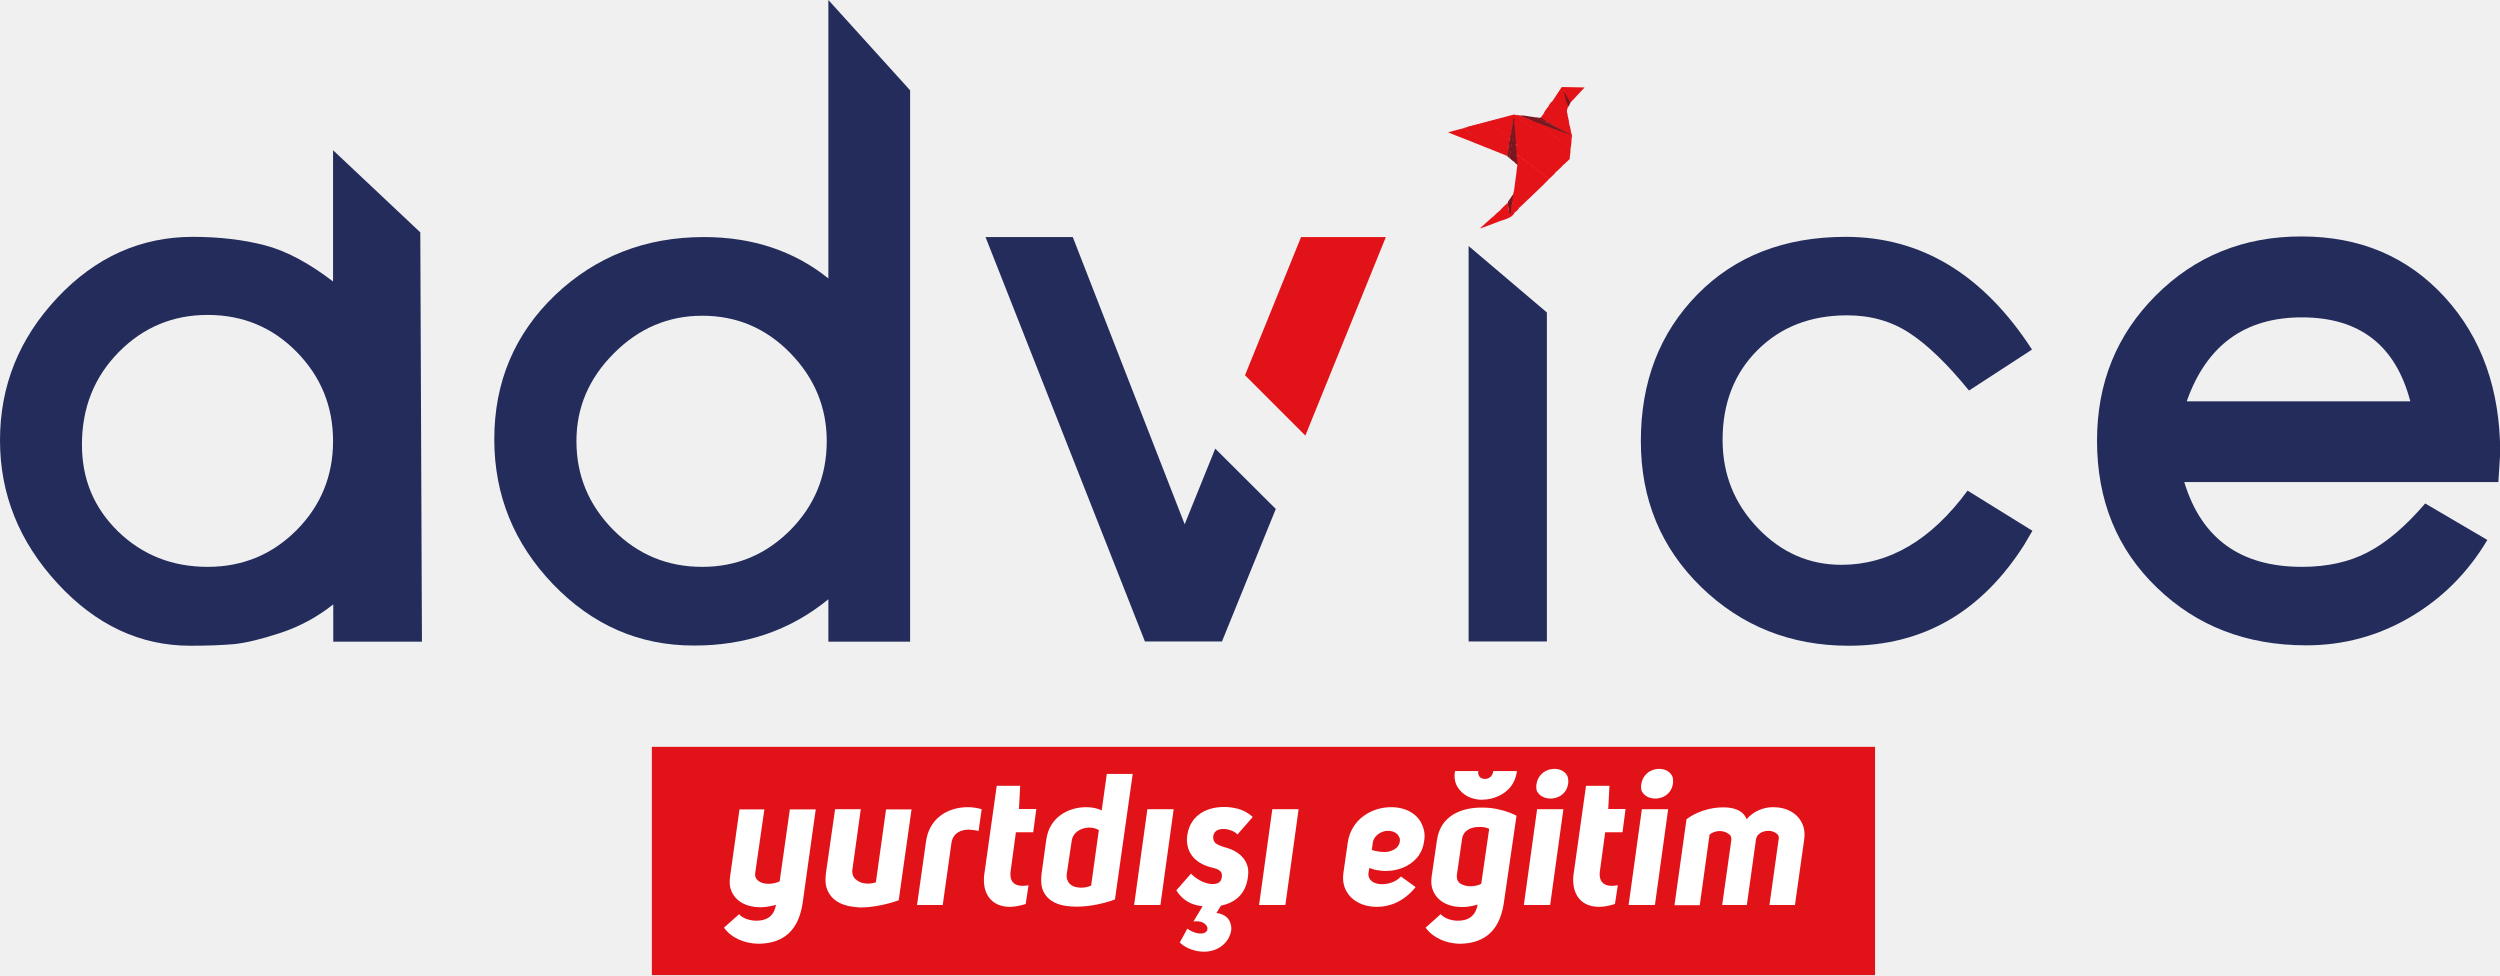
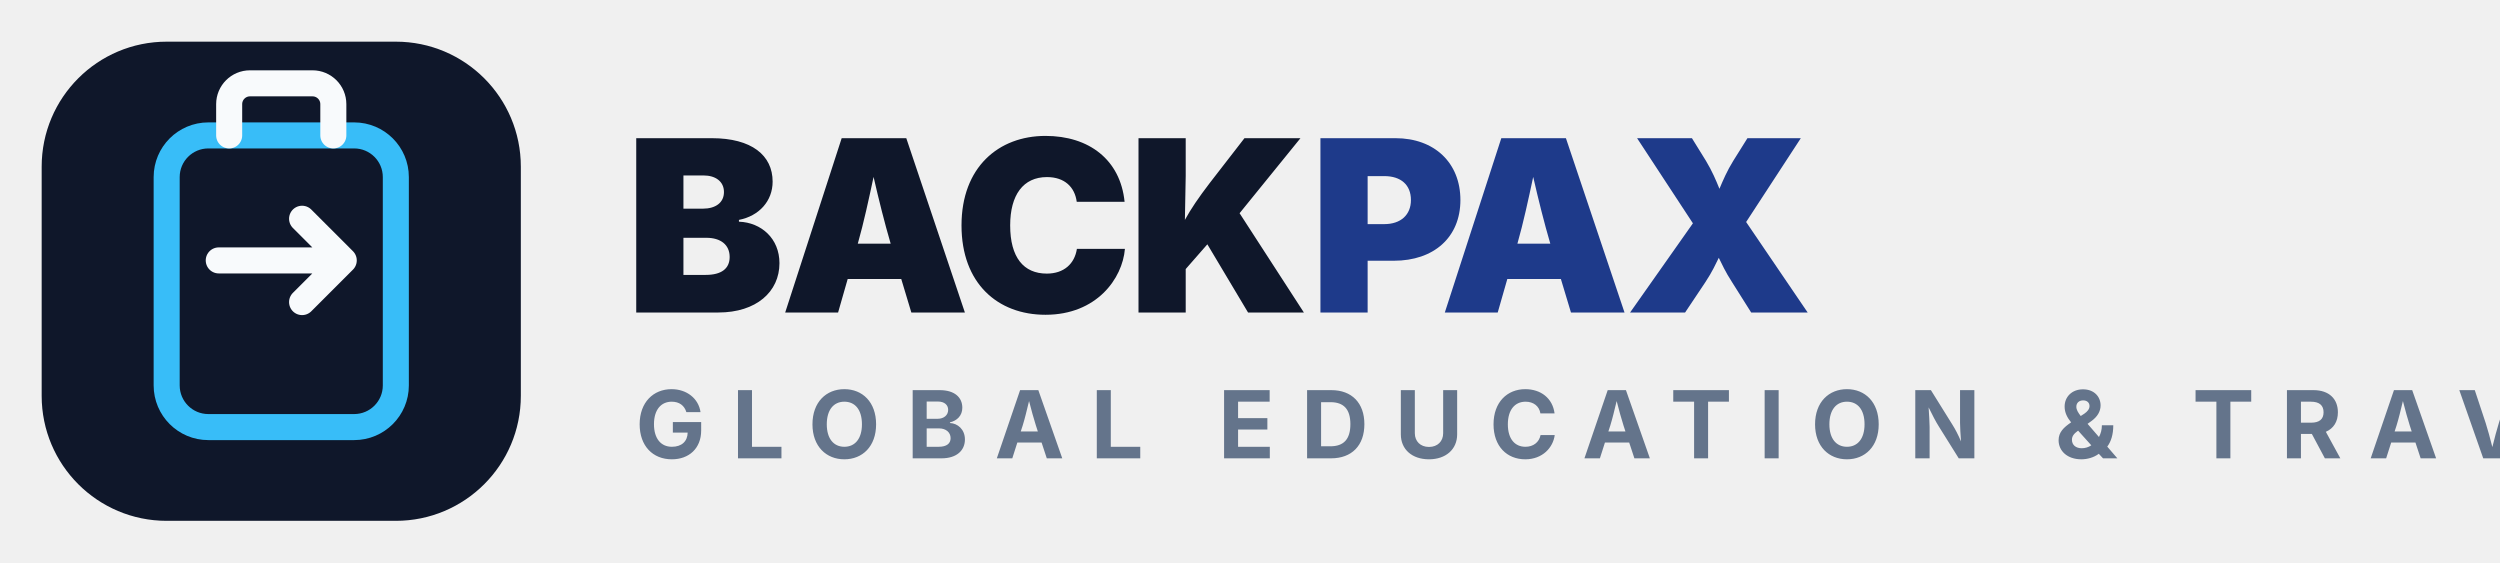
- <svg xmlns="http://www.w3.org/2000/svg" version="1.1" id="katman_1" x="0px" y="0px" viewBox="0 0 1226.5 478.4" style="enable-background:new 0 0 1226.5 478.4;" xml:space="preserve">
-   <style type="text/css">
- 	.st0{fill:#232C5B;}
- 	.st1{fill:#E21318;}
- 	.st2{fill:#FFFFFF;}
- 	.st3{fill:#E31318;}
- 	.st4{fill:#7A161E;}
- </style>
-   <g>
-     <path class="st0" d="M163.4,73.7l42.8,40.3l0.8,200.8h-43.5v-18.3c-7.8,6.2-16.5,10.9-25.9,14c-9.4,3.1-17,4.9-22.7,5.5   c-5.7,0.5-12.9,0.8-21.5,0.8c-24.7,0-46.4-10.2-65.2-30.6C9.4,265.8,0,242.4,0,216c0-26.7,9.4-50,28.1-69.9s40.9-29.9,66.5-29.9   c13,0,24.7,1.4,35.2,4.1c10.5,2.7,21.7,8.7,33.6,17.8V73.7z M101.9,278.1c17.1,0,31.6-6,43.6-18c11.9-12,17.9-26.6,17.9-43.7   c0-17.1-6-31.7-17.9-43.8c-11.9-12.1-26.5-18.1-43.6-18.1c-17.1,0-31.7,6.1-43.7,18.3c-12,12.2-18,27.3-18,45.4   c0,16.9,5.9,31,17.8,42.6C69.9,272.3,84.5,278.1,101.9,278.1z" />
-     <path class="st0" d="M345.3,116.3c23.9,0,44.3,6.8,61.1,20.3V0l40.1,44.3v270.5h-40.1V294c-18.7,15.3-40.7,22.8-66.1,22.7   c-26.7,0-49.6-10-68.9-30c-19.2-20-28.9-43.7-28.9-71.2c0-28,9.9-51.6,29.8-70.7C292.2,125.9,316.5,116.3,345.3,116.3z    M344.5,278.1c16.9,0,31.2-6,43.2-18c11.9-12,17.9-26.6,17.9-43.7c0-16.6-6-31-17.9-43.2c-11.9-12.2-26.3-18.3-43.2-18.3   c-16.6,0-31,6.1-43.3,18.4c-12.3,12.3-18.4,26.6-18.4,43.1c0,16.9,6,31.3,18,43.5C312.9,272.1,327.4,278.1,344.5,278.1z" />
-     <path class="st0" d="M758.9,153.3v161.4h-38.4V120.7L758.9,153.3z" />
-     <path class="st0" d="M993,267.4c-21,32.9-49.6,49.4-86,49.4c-28.5,0-52.6-9.6-72.4-28.8c-19.7-19.2-29.6-43-29.6-71.6   c0-29.1,9.2-53,27.7-71.9c18.4-18.8,42.7-28.3,72.8-28.3c37,0,67.5,18.4,91.4,55.3l-30.9,20.1c-10.6-13-20.3-22.4-29.2-28.2   c-8.8-5.8-19-8.7-30.6-8.7c-17.9,0-32.6,5.7-44,17.1c-11.4,11.4-17.1,26.1-17.1,44c0,16.9,5.8,31.3,17.3,43.3   c11.5,12,25.2,18,41,18c23.4,0,44-12.1,61.9-36.4l31.8,19.7L993,267.4z" />
-     <path class="st0" d="M1225.7,236.5h-154.1c8.4,27.7,27.6,41.6,57.7,41.6c12.5,0,23.3-2.4,32.4-7.2c9.2-4.8,18.5-12.7,28.1-23.9   l30.5,17.9c-9.6,16.1-22.2,28.7-37.9,37.9c-15.7,9.2-32.7,13.8-50.9,13.8c-29.3,0-53.8-9.4-73.3-28.3   c-19.6-18.8-29.4-42.9-29.4-72.1c0-28.3,9.6-52,28.9-71.3c19.2-19.2,43-28.9,71.3-28.9c28.8,0,52.2,9.9,70.4,29.8   c18.1,19.8,27.2,45.4,27.2,76.5L1225.7,236.5z M1129.3,155.7c-28,0-46.8,13.7-56.5,41.2h109.7   C1175.3,169.4,1157.6,155.7,1129.3,155.7z" />
-     <rect x="319.8" y="366.4" class="st1" width="600.1" height="112" />
-     <path class="st2" d="M355.2,455.1l7.4-6.6c1.8,2.1,5.3,3.2,8.5,3.2c4.7,0,8.6-1.9,9.6-7.8c-2.5,0.7-5.2,1.2-7.6,1.2   c-6.7,0-12.5-2.8-14.5-8.6c-0.5-1.2-0.6-2.5-0.6-4.1c0-0.8,0.1-1.6,0.2-2.5l4.6-32.8h12.2l-4.5,31.2c-0.5,3.5,2.8,5.3,6.5,5.3   c1.9,0,3.9-0.4,5.5-1.2l5-35.3h12.7l-6.5,46.4c-2.4,15.2-11.7,19.5-21.9,19.5C365.2,462.8,358.8,460.2,355.2,455.1z" />
-     <path class="st2" d="M405.6,435.8c-0.5-1.4-0.6-2.9-0.6-4.6c0-1.1,0.1-2.3,0.3-3.5l4.4-30.7h12.6l-4.1,29.5   c-0.1,0.3-0.1,0.6-0.1,0.9c0,1.7,0.6,3.2,2,4.2c1.5,1.3,3.4,1.9,5.5,1.9c1.4,0,2.7-0.2,4.1-0.6l5-35.8h12.5l-6.3,44.6   c-5.5,1.9-12.4,3.5-18.8,3.5C414.3,444.9,407.9,442.5,405.6,435.8z" />
-     <path class="st2" d="M481.6,397l-1.5,10.7c-1.3-0.4-2.6-0.5-4.1-0.6c-0.3-0.1-0.5-0.1-0.8-0.1c-1.2,0-2.3,0.2-3.3,0.5   c-2.5,0.8-4.6,2.6-5.1,5.9l-4.3,30.6h-12.6l4.4-31.1c1.5-11.2,10.4-16.9,20.5-16.9C476.7,396,479.5,396.3,481.6,397z" />
-     <path class="st2" d="M483,435.1c-0.2-1.1-0.3-2.2-0.3-3.4c0-1.4,0.1-2.7,0.4-4.2l5.9-42h11.5l-0.6,11.4h8.5l-1.5,11.4h-8.5   l-2.6,19.2c-0.1,0.6-0.1,1.2-0.1,1.6c0,1.9,0.6,3.3,1.8,4.3c1,0.8,2.5,1.2,4.2,1.2c0.9,0,1.9-0.1,2.9-0.3l-1.4,9.2   c-2.9,0.9-5.5,1.4-7.9,1.4C488.7,444.8,484.3,441.4,483,435.1z" />
-     <path class="st2" d="M511,428.6l2.3-16.6c1.5-11.2,10.9-16,19.6-16c2.8,0,5.4,0.5,7.6,1.6l2.5-17.9h12.7l-8.7,61.6   c-6.1,2.2-12.9,3.5-18.8,3.5c-7.6,0-14.2-1.9-16.7-8.4c-0.5-1.4-0.7-2.9-0.7-4.8C510.8,430.7,510.9,429.7,511,428.6z M525.8,412.4   l-2.4,16c-0.1,0.5-0.1,0.9-0.1,1.4c0,0.7,0.1,1.4,0.4,2c0.9,2.7,3.7,3.7,6.9,3.7c1.7,0,3.3-0.4,4.7-1l3.8-27.3   c-1.4-0.7-2.7-1.2-4.8-1.2C530.7,406.1,526.5,408,525.8,412.4z" />
-     <path class="st2" d="M569.3,444h-12.9l6.5-47h12.9L569.3,444z" />
-     <path class="st2" d="M612.2,430.5c-1.1,8.1-6.2,12.4-13.2,13.8l-2.2,3.6c4,0.5,6.4,2.7,7,5.6c0.2,0.6,0.3,1.3,0.3,1.9   c0,0.8-0.1,1.6-0.4,2.5c-1.3,4.5-5.8,9-13.1,9c-3.6,0-8.5-1.3-11.8-4.5l3.7-6.8c2.3,1.7,4.8,2.4,6.5,2.4c4,0,4.5-3.5,1.3-5.3   c-0.8-0.5-2-0.7-3.4-0.7c-0.5,0-0.9,0-1.4,0.1l4.5-7.5c-5.4-0.6-9.7-2.7-12.9-7.8l7.2-8.2c2.5,2.6,5.7,4.3,8.6,4.9   c1.5,0.3,2.7,0.3,3.9,0c1.1-0.3,1.8-0.9,2.2-1.7c0.3-0.8,0.5-1.5,0.5-2.1s-0.1-1.2-0.3-1.6c-0.5-1-1.8-1.8-3.9-2.3   c-8.5-1.8-12.4-6.8-12.9-12.3c-0.1-0.5-0.1-1.1-0.1-1.6c0-1.3,0.2-2.5,0.5-3.8c1.7-7.3,8-12.1,17.5-12.2h0.5c2,0,4.2,0.3,6.6,0.9   c2.6,0.7,5.1,2.1,7.2,4l-7.5,8.6c-1.2-1.4-3.8-2.5-6.4-2.7H600c-1,0-1.8,0.2-2.6,0.5c-1.1,0.5-1.8,1.4-2.1,2.6   c-0.1,0.4-0.1,0.7-0.1,1.1c0,0.9,0.3,1.7,0.8,2.4c0.8,0.9,2.4,1.6,4.6,2.3c4.5,1.1,9.4,3.6,11.2,8.7c0.5,1.2,0.6,2.5,0.6,3.9   C612.4,429,612.3,429.7,612.2,430.5z" />
-     <path class="st2" d="M630.6,444h-12.9l6.5-47h12.9L630.6,444z" />
-     <path class="st2" d="M659.7,435.4c-0.5-1.5-0.8-3.1-0.8-4.8c0-0.8,0.1-1.6,0.2-2.5l2.1-14.7c1.7-11.5,11.7-17.4,21.3-17.4   c7.3,0,13.5,3.4,15.6,9.7c0.5,1.4,0.8,2.8,0.8,4.5c0,0.9-0.1,1.9-0.3,2.9c-1,6.5-5.3,10.6-10.6,12.7c-2.6,1-5.3,1.5-8.1,1.5h-0.3   c-2.9-0.1-5.5-0.5-7.8-1.5l-0.4,2.3c-0.5,3.8,2.7,5.7,6.7,5.7c3.4,0,7.1-1.4,9.2-3.8l7.2,5.2c-5.8,7.2-12.8,9.7-19,9.7   C668.4,444.9,662.1,441.7,659.7,435.4z M686.7,413c0.1-0.3,0.1-0.5,0.1-0.8c0-0.6-0.1-1.2-0.4-1.6c-0.9-2.1-3.2-3-5.5-3   c-3.3,0-6.9,2.4-7.4,5.7L673,417c2,0.6,4.1,1,6.4,1C682.6,418,686.4,416.1,686.7,413z" />
-     <path class="st2" d="M699.4,455.1l7.4-6.6c1.8,2.1,5.3,3.2,8.5,3.2c4.7,0,8.6-2,9.6-7.9c-2.5,0.7-5,1.2-7.5,1.2   c-6.9,0-12.5-2.9-14.5-8.5c-0.5-1.3-0.7-2.6-0.7-4.2c0-0.8,0.1-1.7,0.2-2.5l2.6-17.8c1.7-11.6,11.6-15.8,21.8-15.8h0.7   c3,0,5.8,0.4,8.6,1.1c3,0.7,5.6,1.7,7.9,2.9l-6.3,43.3c-2.4,15.2-11.7,19.5-21.9,19.5C709.5,462.8,703.1,460.2,699.4,455.1z    M727.2,392.4c-5.4-0.1-9.7-2.3-12.2-6.4c-0.9-1.5-1.4-3.3-1.4-5.4c0-0.7,0.1-1.5,0.2-2.3h11.5c-0.1,0.3-0.1,0.5-0.1,0.8   c0,0.8,0.3,1.5,0.8,2.1c1.8,1.8,6.1,1.2,6.6-2.9h11.6c-0.8,6.5-4.8,10.5-9.6,12.5c-2.3,1-4.7,1.5-7.3,1.5H727.2z M717.3,411.5   l-2.5,17.3c-0.1,0.4-0.1,0.7-0.1,1.1c0,1.5,0.5,2.7,1.6,3.5c1.4,0.9,3.1,1.4,5.2,1.4c1.9,0,3.6-0.4,5.2-1.2l3.9-27   c-1.3-0.6-2.8-0.9-4.6-0.9C721.5,405.6,717.9,407.5,717.3,411.5z" />
-     <path class="st2" d="M760.5,444h-12.9l6.5-47H767L760.5,444z M769.4,383.3c0,0.5,0,0.9-0.1,1.4c-1.3,8-11.8,9.1-15,3.9   c-0.5-0.7-0.6-1.6-0.6-2.6c0-0.5,0-0.8,0.1-1.3c1.3-8.4,12-9.6,15-4.3C769.2,381.2,769.4,382.2,769.4,383.3z" />
-     <path class="st2" d="M772.1,435.1c-0.2-1.1-0.3-2.2-0.3-3.4c0-1.4,0.1-2.7,0.4-4.2l5.9-42h11.5l-0.6,11.4h8.5l-1.5,11.4h-8.5   l-2.6,19.2c-0.1,0.6-0.1,1.2-0.1,1.6c0,1.9,0.6,3.3,1.8,4.3c1,0.8,2.5,1.2,4.2,1.2c0.9,0,1.9-0.1,2.9-0.3l-1.4,9.2   c-2.9,0.9-5.5,1.4-7.9,1.4C777.7,444.8,773.4,441.4,772.1,435.1z" />
-     <path class="st2" d="M811.9,444H799l6.5-47h12.9L811.9,444z M820.8,383.3c0,0.5,0,0.9-0.1,1.4c-1.3,8-11.8,9.1-15,3.9   c-0.5-0.7-0.6-1.6-0.6-2.6c0-0.5,0-0.8,0.1-1.3c1.3-8.4,12-9.6,15-4.3C820.7,381.2,820.8,382.2,820.8,383.3z" />
-     <path class="st2" d="M856.9,401.9c3.5-4.1,8.5-5.9,13-5.9c6.6,0,12.5,3,14.7,9.1c0.5,1.4,0.7,2.8,0.7,4.5c0,0.8-0.1,1.6-0.2,2.5   l-4.5,31.9h-12.5l4.5-32.2c0.1-0.3,0.1-0.5,0.1-0.7c0-1-0.5-1.8-1.4-2.4c-1.1-0.7-2.4-1.1-3.7-1.1c-2.8,0-5.7,1.5-6.1,4.1L857,444   h-12.1l4.5-31.9v-0.5c0-1.2-0.5-2-1.5-2.6c-1.1-0.8-2.5-1.2-4-1.3c-1.8,0-3.8,0.5-5.2,1.8l-4.8,34.6h-12.4l5.9-42.2   c4.6-3.5,11.5-5.8,17.6-5.8C849.7,396,855,397.1,856.9,401.9z" />
-     <path class="st3" d="M766.6,81.3c1.1-1,2.1-2,3.2-3c0.3-0.3,0.5-0.5,0.3-0.9c0.1-0.5-0.2-0.9-0.6-1.2c-8.3-6.2-16.5-12.6-24.8-18.9   c-0.3-0.2-0.6-0.5-0.8-0.7c-0.1-0.1-0.2-0.1-0.2-0.2c-0.4-0.2-0.9-0.2-1.4-0.1c-7.4,2-14.8,3.9-22.2,5.9c-0.2,0-0.3,0.2-0.5,0.2   c0.4,0.3,0.9,0.2,1.3,0.1c1.4-0.3,2.7-0.7,4-1.1c1.7-0.5,3.4-0.8,5.1-1.3c1.8-0.5,3.6-0.9,5.4-1.4c0.7-0.2,1.2-0.1,1.7,0.4   c1,0.8,2.1,1.6,3.1,2.4c0.4,0.3,0.7,0.6,1.2,0.7c0.5-0.1,0.6-0.5,0.6-0.9c0.2-1.1,0.5-2.1,0.4-3.1c-0.1,0.4,0.1,0.9,0,1.4   c0.1,1.3,0,2.6,0.4,3.9c7.7,5.8,15.4,11.8,23.1,17.6C766.3,81.1,766.5,81.2,766.6,81.3z" />
-     <path class="st3" d="M766.6,81.3c-1-1.3-2.5-2.1-3.8-3.2c-3.5-2.8-7.1-5.5-10.7-8.2c-2.8-2.1-5.5-4.2-8.3-6.3   c-0.2-0.1-0.4-0.2-0.6-0.1c-0.2,0.2-0.3,0.4-0.3,0.6c0.1,2.1,0.1,4.2,0.5,6.3c2.5,2,5.2,4,7.8,6c3.3,2.6,6.6,5.1,10,7.6   c0.5,0.4,0.9,0.9,1.6,0.9C764.1,83.8,765.4,82.5,766.6,81.3z" />
-     <path class="st3" d="M753.7,94c2-1.9,4-3.8,5.9-5.8c0.2-0.7-0.3-1-0.7-1.3c-3.8-2.9-7.6-5.8-11.4-8.7c-0.8-0.6-1.5-1.2-2.3-1.8   c-0.4-0.3-0.8-0.6-1.2,0c-0.1,1.6-0.2,3.1,0.4,4.6c-0.2,1.9-0.5,3.8-0.7,5.8c0.5,0.1,1,0.3,1.5,0.7C748,89.5,750.9,91.7,753.7,94z" />
-     <path class="st3" d="M725,61.1c-1.8,0.4-3.6,0.9-5.4,1.3c-0.4,0.1-0.8,0.2-1.2,0.3c-0.2,0.8,0.5,1.1,0.9,1.4c2.5,1.9,5,3.8,7.5,5.8   c1.4,1.1,2.8,2.1,4.2,3.2c2.8,1.1,5.6,2.3,8.4,3.4c0.7-1.3,0.8-2.8,0.8-4.3c-4.8-3.3-9.3-7-14-10.5C725.8,61.5,725.5,61.1,725,61.1   z" />
-     <path class="st3" d="M743.7,56.6c1.2,1.4,2.8,2.3,4.2,3.4c3.5,2.7,7,5.4,10.5,8.1c3.7,2.8,7.4,5.6,11.1,8.4   c0.3,0.2,0.5,0.5,0.6,0.8c0.3-1.5,0.4-3.1,0.4-4.6c-1.8-1.8-3.9-3.2-5.8-4.7c-2.5-1.9-5-3.8-7.5-5.8c-0.5-0.4-1-0.8-1.4-1.4   c-1.2-0.9-2.6-1.1-3.9-1.6c-1.9-0.4-3.6-1.3-5.4-1.9C745.6,57,744.7,56.5,743.7,56.6z" />
-     <path class="st3" d="M744.1,76.1c0.7-0.1,1.1,0.5,1.6,0.9c4.4,3.3,8.8,6.7,13.1,10c0.4,0.3,0.8,0.5,0.9,1.1c1.1-1,2.2-2.1,3.2-3.1   c-1.9-1.5-3.9-3-5.8-4.5c-3.2-2.5-6.5-5-9.8-7.4c-1.1-0.8-2.1-2-3.5-2.4c-0.2,0.1-0.3,0.2-0.3,0.4c0.1,1.6,0.2,3.2,0.3,4.7   C743.8,75.9,743.9,76.1,744.1,76.1z" />
-     <path class="st3" d="M753.7,94c-0.2-1-1.2-1.3-1.9-1.9c-2.2-1.8-4.5-3.5-6.8-5.3c-0.4-0.3-0.8-0.8-1.3-0.2   c-0.3,2.3-0.6,4.5-0.9,6.8c2.1,1.7,4.2,3.4,6.4,4.9C750.7,96.9,752.2,95.4,753.7,94z" />
-     <path class="st3" d="M770.8,65.3c-0.1-1.6-0.6-3.1-1-4.7c0-0.8-0.3-1.3-0.9-1.8c-2.7-2.1-5.5-4.1-8.2-6.2c-0.3-0.3-0.7-0.7-1.2-0.2   c-0.8,0.9-1.5,2-2.1,3c0.6,1,1.6,1.5,2.4,2.1c3.2,2.4,6.3,4.9,9.5,7.3C769.8,65.2,770.2,65.7,770.8,65.3z" />
-     <path class="st3" d="M731,73.1c-0.7-1.2-1.9-1.8-3-2.6c-2.8-2.2-5.6-4.3-8.4-6.4c-0.5-0.4-1-0.7-1.2-1.3c-2.6,0.7-5.1,1.3-8,2.1   c1.7,0.7,3,1.3,4.4,1.8c5.1,2,10.3,4,15.4,6.1C730.5,72.8,730.8,72.9,731,73.1z" />
-     <path class="st3" d="M755.7,60.9c0.2,0.9,1,1.2,1.6,1.7c4.2,3.2,8.4,6.3,12.5,9.7c0.2,0.2,0.5,0.3,0.8,0.4c0.2-1.5,0.4-2.9,0.4-4.4   c0.1-0.6-0.4-0.8-0.8-1c-0.5-0.4-1-0.8-1.2-1.5c-0.4-0.7-1.2-0.7-1.8-0.9c-3.4-1.3-6.8-2.5-10.2-3.8   C756.6,60.9,756.2,60.6,755.7,60.9z" />
-     <path class="st3" d="M769,56.4c0-0.1,0.1-0.3,0-0.4c-0.5-1.4-0.3-2.6,0.5-3.8c-0.4-1.9-1.2-3.8-1.6-5.7c-0.1-0.5-0.4-1-0.3-1.6   c-0.1-0.9-0.6-1.5-1.2-2.1c-0.2-0.1-0.3,0.1-0.4,0.2c-1.6,2.4-3.1,4.7-4.7,7.1c1.8,1.5,3.6,2.9,5.5,4.2   C767.5,54.9,768.4,55.5,769,56.4z" />
-     <path class="st3" d="M766.3,42.7c0,0.8,0.8,1.3,1,2.1c0.5,1.6,1.4,3,2.2,4.5c0.3,0.4,0.4,0.9,0.9,1.1c2.3-2.4,4.6-4.9,7-7.5   C773.6,42.8,769.9,42.8,766.3,42.7z" />
-     <path class="st3" d="M749.2,98.3c-0.9-1.3-2.3-1.9-3.5-2.9c-0.9-0.7-1.7-1.7-3-2.1c0.1,0.7-0.3,1.4-0.4,2.1   c-0.5,1.1-0.5,2.3-0.6,3.5c0,0.1,0,0.2,0,0.3c0.8,1.4,2.1,2.2,3.5,2.9C746.5,100.9,747.9,99.6,749.2,98.3z" />
-     <path class="st3" d="M769,65.8c-0.4,1,0.5,1.1,1,1.5c0.3,0.3,0.9,0.4,1,0.9c0.3-1,0.3-2-0.1-2.9c-1.5-0.5-2.6-1.7-3.8-2.6   c-3.2-2.4-6.3-4.9-9.6-7.2c-0.6,0.8-1.1,1.5-1.7,2.3c0.2,0.7,0.8,0.8,1.3,1.1c0.7,0.4,1.4,0.9,2.1,1.2c0.9,0.3,1.7,0.9,2.6,1.4   c1.6,0.9,3.2,1.9,4.8,2.8c0.9,0.5,1.7,1,2.6,1.3c0,0,0.1,0,0.2,0.1c-0.1,0-0.1,0-0.2,0C769.1,65.7,769,65.7,769,65.8z" />
-     <path class="st3" d="M769,56.4c-0.1-1.5-1.5-1.8-2.4-2.6c-1.5-1.3-3.1-2.4-4.6-3.6c-0.2-0.2-0.5-0.3-0.8-0.3   c-0.6,0.8-1.3,1.5-1.6,2.5c1.3,0.1,2,1.2,2.9,1.9c2.2,1.6,4.3,3.3,6.4,4.9c0.5,0.4,0.8,0.8,0.9,1.4C769.8,59.2,769.3,57.8,769,56.4   z" />
-     <path class="st3" d="M735.3,108.7c2-0.8,4.2-1.2,6-2.4c0.2-0.4,0.4-0.8,0.1-1.3c-0.4-1.1-0.4-2.3-0.6-3.4c-0.2-0.8-0.1-1.7-0.8-2.3   c-0.1,0-0.2,0.1-0.2,0.2c-0.3,0.6-0.2,1.2,0,1.8c0.4,1.2,0.3,2.4,0.7,3.9c-1.2-0.6-2-1.3-2.8-1.9c-0.4-0.3-0.7-0.8-1.3-0.5   c-1.4,1.1-2.6,2.3-3.9,3.5C733.2,107.3,734.3,107.9,735.3,108.7z" />
-     <path class="st4" d="M769,65.8c0.1,0,0.1,0,0.2,0c0.2,0,0.3-0.1,0.2-0.3c-0.9-0.5-1.7-0.9-2.6-1.4c-4.8-2.4-9.8-4.1-14.6-6.3   c-0.5-0.2-1-0.2-1.4-0.6c-1.5-0.3-3.1-0.5-4.7-0.6c-0.4,0.4,0,0.5,0.3,0.6c1.3,0.5,2.5,1,3.8,1.5c0.6,0.2,1.2,0.4,1.8,0.7   c1.2,0.6,2.6,0.8,3.8,1.5c3.8,1.4,7.7,2.8,11.5,4.2C767.8,65.3,768.4,65.4,769,65.8z" />
-     <path class="st4" d="M743.6,70.9c0.1-0.1,0.1-0.2,0.2-0.3c-0.2-1.9-0.3-3.8-0.5-5.8c0-0.3-0.1-0.6-0.1-0.8c0.1-0.2,0.1-0.5-0.1-0.6   c-0.4-0.1-0.4,0.3-0.4,0.5c-0.3,1.5-0.5,3-0.8,4.5c-0.4,2.7-0.8,5.3-1.2,8c-0.1,0.6-0.1,1.1,0.3,1.5c0.3,0.4,0.7,0.7,1.1,1   c0.4-0.3,0.4-0.7,0.5-1.1c0.3-2.3,0.8-4.5,1-6.8C743.5,70.9,743.5,70.8,743.6,70.9z" />
-     <path class="st3" d="M735.3,108.7c-0.7-1.1-1.8-1.8-2.9-2.4c-2,1.8-4.1,3.7-6.1,5.5c0.1,0.4,0.3,0.2,0.5,0.1   C729.6,110.8,732.4,109.8,735.3,108.7z" />
-     <path class="st4" d="M740.9,77.9c-0.5-0.9,0-1.8,0.1-2.6c0.6-2.6,0.7-5.2,1.3-7.8c0.3-1.1,0.5-2.4,0.5-3.6c0-0.1-0.1-0.4,0.2-0.1   c0.1,0.1,0.1,0.2,0.1,0.3c0.1-0.1,0.1-0.3,0.1-0.5c-0.1-1.4-0.3-2.8-0.4-4.2c0.1-0.3,0-0.6-0.3-0.3c-0.2,0.2-0.1,0.5-0.2,0.8   c-0.9,4.8-1.6,9.6-2.3,14.3c-0.1,0.6-0.2,1.3-0.3,1.9c-0.1,0.4,0,0.6,0.2,0.9C740.2,77.4,740.6,77.6,740.9,77.9z" />
-     <path class="st3" d="M736.2,102.8c1.1,0.5,1.8,1.4,2.8,2c0.1,0.1,0.2,0.2,0.2,0.2c0.4,0.2,0.8,0.8,1.3,0.4c0.4-0.3,0-0.8-0.1-1.2   c-0.3-1.6-0.5-3.2-0.8-4.7C738.5,100.6,737.4,101.7,736.2,102.8z" />
-     <path class="st3" d="M745.2,102.2c-0.7-0.9-1.8-1.4-2.6-2.1c-0.3-0.2-0.6-0.4-0.6-0.8c-0.6,0.3-0.4,0.9-0.6,1.4   c0,0.8-0.3,1.5-0.4,2.3c0,0.3,0,0.5,0.1,0.8c0.4,0.5,0.9,0.8,1.5,0.9C743.6,103.9,744.5,103.2,745.2,102.2z" />
-     <path class="st4" d="M750.7,57.3c-0.6,0.3,0,0.3,0.1,0.4c2.6,1.1,5.2,2.2,7.8,3.3c2.5,1.1,5.1,2.1,7.6,3.2c0.2,0.1,0.4,0,0.5,0.1   c-1.5-1-3.1-2-4.8-2.8c-2.4-0.7-4.6-1.9-6.9-2.9c-0.7-0.3-1.4-0.4-1.9-0.9C752.3,57.3,751.5,57.2,750.7,57.3z" />
-     <path class="st4" d="M743.6,70.9c0-0.1,0-0.2-0.1-0.3c-0.2-0.2-0.2,0-0.2,0.1c-0.2,1-0.4,2-0.5,2.9c-0.3,1.7-0.5,3.5-0.7,5.2   c0.4,0.3,0.8,0.7,1.2,1c0.7-1,0.5-2.2,0.7-3.4c0-0.2,0-0.5,0.1-0.8C744,74.1,743.9,72.5,743.6,70.9z" />
-     <path class="st4" d="M740,77c0-1.9,0.5-3.8,0.7-5.6c0.3-2.7,0.8-5.4,1.3-8.1c0.2-1.4,0.4-2.8,0.6-4.1c0,0,0,0,0.1-0.1   c0.1,0.1,0.1,0.1,0.2,0.2c0.2-0.7-0.1-1.3-0.2-2c-0.3,1.5-0.6,3-0.9,4.6c-0.5,1-0.5,2.1-0.7,3.2c-0.1,0.7-0.3,1.5-0.4,2.2   c-0.2,1.2-0.3,2.3-0.6,3.5c-0.1,0.5-0.3,1,0.1,1.4c-0.2,1.4-0.5,2.9-0.7,4.3C739.5,76.8,739.7,76.9,740,77z" />
-     <path class="st4" d="M769.8,49.2c-0.9-1.4-1.5-3-2.5-4.3c-0.3,0.4,0,0.7,0.1,1c0.5,1.9,0.9,3.9,1.7,5.7c0.1,0.2,0.1,0.5,0.4,0.6   c0.4-0.4,0.6-1,0.8-1.6C770.1,50.1,769.8,49.7,769.8,49.2z" />
-     <path class="st4" d="M753,57.6c-0.3,0.1-0.4,0.3-0.1,0.4c2.9,1.2,5.7,2.4,8.6,3.6c0.1,0.1,0.3-0.1,0.3-0.2   c-0.8-0.5-1.6-1.2-2.6-1.4c-1.7-0.8-3.4-1.5-5.1-2.3C753.8,57.5,753.4,57.5,753,57.6z" />
-     <path class="st4" d="M741.3,103.7c0-0.2,0-0.5,0-0.7c-0.3-1.3-0.2-2.6-0.6-3.9c-0.1-0.3-0.1-0.6-0.4-0.8c-0.4,0.3-0.4,0.7-0.6,1.1   c0.4,1.6,0.7,3.2,0.8,4.8c0,0.3,0,0.7,0.4,0.9C741.5,104.8,741.3,104.2,741.3,103.7z" />
-     <path class="st3" d="M751.9,59.4c-1.7-1-3.6-1.5-5.4-2.3c-0.2-0.1-0.6,0.1-0.5-0.4c-0.8-0.2-1.6-0.3-2.4-0.3c0,0.1,0,0.2,0.1,0.2   c2.5,0.9,4.9,1.8,7.4,2.7C751.4,59.4,751.6,59.5,751.9,59.4z" />
-     <path class="st4" d="M744,75.7c-0.5,1.3-0.5,2.7-0.8,4.1c0.3,0.4,0.7,0.7,1.2,1c-0.1-1.6-0.2-3.1-0.3-4.7C744,76,744,75.9,744,75.7   z" />
-     <path class="st4" d="M740.3,98.3c0.2,1.2,0.3,2.4,0.5,3.6c0.1,0.4,0.1,0.9,0.5,1.1c0.1-0.8,0.2-1.6,0.3-2.3   c-0.2-0.7-0.3-1.5-0.4-2.2c-0.1-0.4-0.1-0.7-0.4-0.9C740.6,97.8,740.4,98,740.3,98.3z" />
-     <path class="st4" d="M754.2,57.7c-0.1,0.1-0.4,0.2-0.2,0.2c1.8,0.7,3.4,1.7,5.3,2c-1.2-0.7-2.4-1.5-3.5-2.2   C755.3,57.8,754.7,57.7,754.2,57.7z" />
-     <path class="st3" d="M741.5,103.7c-0.3,0.4-0.2,1-0.3,1.5c0,0.4,0,0.7,0.1,1.1c0.6-0.5,1.2-0.9,1.6-1.6   C742.6,104.2,742,103.9,741.5,103.7z" />
-     <path class="st4" d="M741.9,99.1c0.2-1.2,0.4-2.3,0.4-3.5c-0.6,0.3-0.7,0.9-1,1.3C741.2,97.7,740.8,98.6,741.9,99.1z" />
-     <path class="st4" d="M741.9,99.1c-0.7-0.6-0.3-1.5-0.6-2.2c-0.2,0.2-0.3,0.5-0.5,0.7c0.2,1.1,0,2.2,0.8,3.2c0.1-0.5,0.2-1,0.3-1.4   C741.9,99.2,741.9,99.1,741.9,99.1z" />
-     <path class="st4" d="M769.8,49.2c-0.1,0.6-0.1,1.1,0.5,1.5c0.1-0.1,0.1-0.2,0.2-0.3C770.2,50,770,49.6,769.8,49.2z" />
-     <path class="st3" d="M740.1,72.2c0.2-1.6,0.5-3.3,0.7-4.9c-1.7-0.6-2.8-1.8-4.2-2.8c-2.1-1.5-4.2-3.3-6.3-4.8   c-1.8,0.5-3.5,0.9-5.3,1.4c1.8,1.7,3.9,3,5.8,4.5c2.5,2,5.1,3.9,7.7,5.9C738.9,71.8,739.4,72.3,740.1,72.2z" />
-     <path class="st3" d="M730.3,59.7c0.6,1.1,1.7,1.5,2.6,2.3c2.3,1.8,4.7,3.5,7,5.3c0.4,0.3,0.6,0.5,1,0.1c0.3-1.8,0.8-3.6,0.9-5.4   c-1.7-0.9-3.1-2.3-4.6-3.4c-0.4-0.3-0.7-0.4-1.1-0.3C734.1,58.7,732.2,59.2,730.3,59.7z" />
-     <path class="st4" d="M769.3,65.5c-0.1,0.1-0.1,0.2-0.2,0.3c0.3,0.1,0.6,0.3,1,0.4C770,65.8,769.7,65.6,769.3,65.5z" />
-     <polygon class="st1" points="679.9,116.3 638.3,116.3 610.8,184.1 640.4,213.7  " />
-     <polygon class="st0" points="581.2,257.2 526.3,116.3 483.5,116.3 561.7,314.7 599.5,314.7 625.9,249.7 596.2,220.1  " />
-   </g>
+ <svg xmlns="http://www.w3.org/2000/svg" width="240" height="54" viewBox="0 0 240 54" fill="none">
+   <rect width="46" height="46" x="4" y="4" rx="12" fill="#0F172A" />
+   <path d="M16 17C16 14.791 17.791 13 20 13H34C36.209 13 38 14.791 38 17V37C38 39.209 36.209 41 34 41H20C17.791 41 16 39.209 16 37V17Z" stroke="#38BDF8" stroke-width="2.5" />
+   <path d="M22 13V10C22 8.895 22.895 8 24 8H30C31.105 8 32 8.895 32 10V13" stroke="#F8FAFC" stroke-width="2.5" stroke-linecap="round" />
+   <path d="M21 25L33 25M29 21L33 25L29 29" stroke="#F8FAFC" stroke-width="2.5" stroke-linecap="round" stroke-linejoin="round" />
+   <text x="60" y="30" font-family="Inter, Arial, sans-serif" font-weight="900" font-size="23" letter-spacing="-0.5" fill="#0F172A">BACK<tspan fill="#1E3A8A">PAX</tspan>
+   </text>
+   <text x="61" y="44" font-family="Inter, Arial, sans-serif" font-weight="700" font-size="9" letter-spacing="2.5" fill="#64748B">GLOBAL EDUCATION &amp; TRAVEL</text>
</svg>
